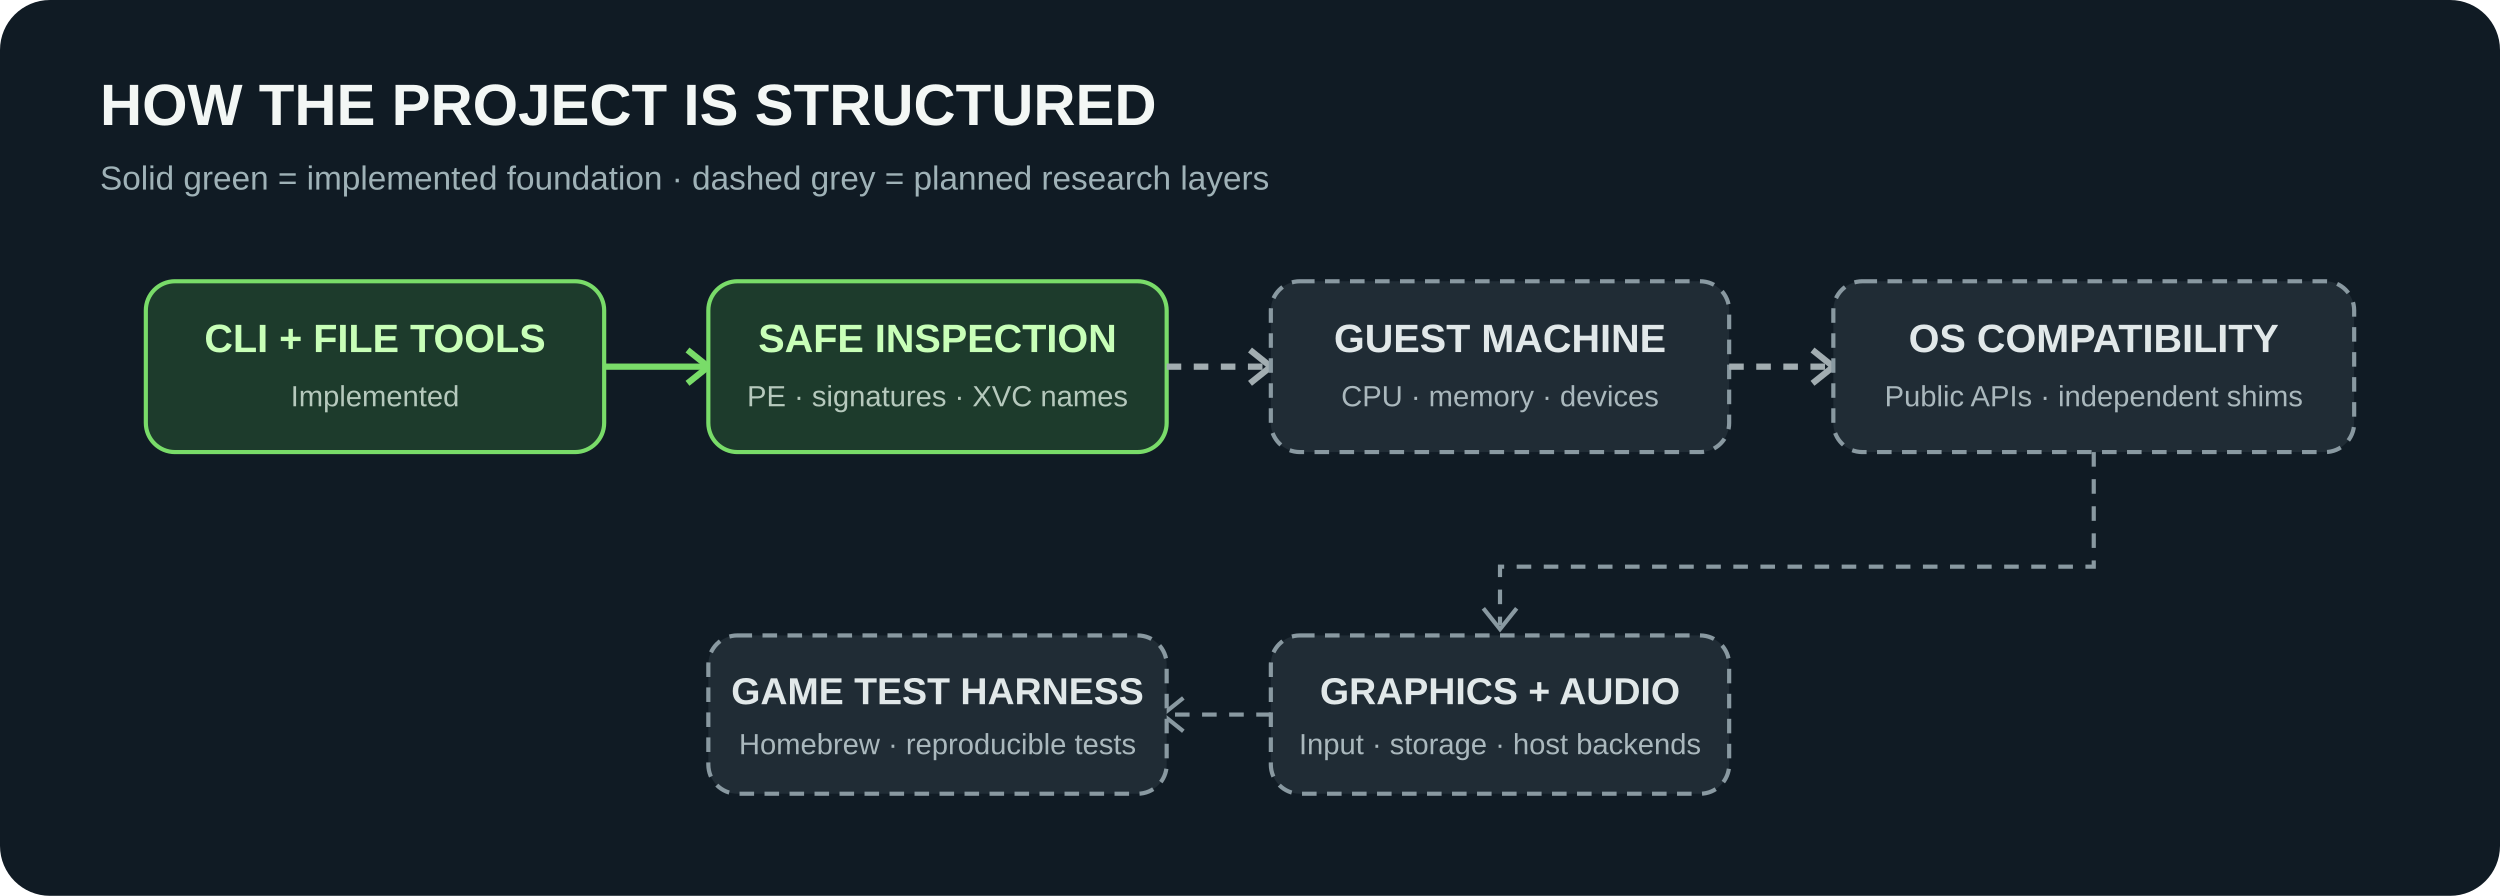
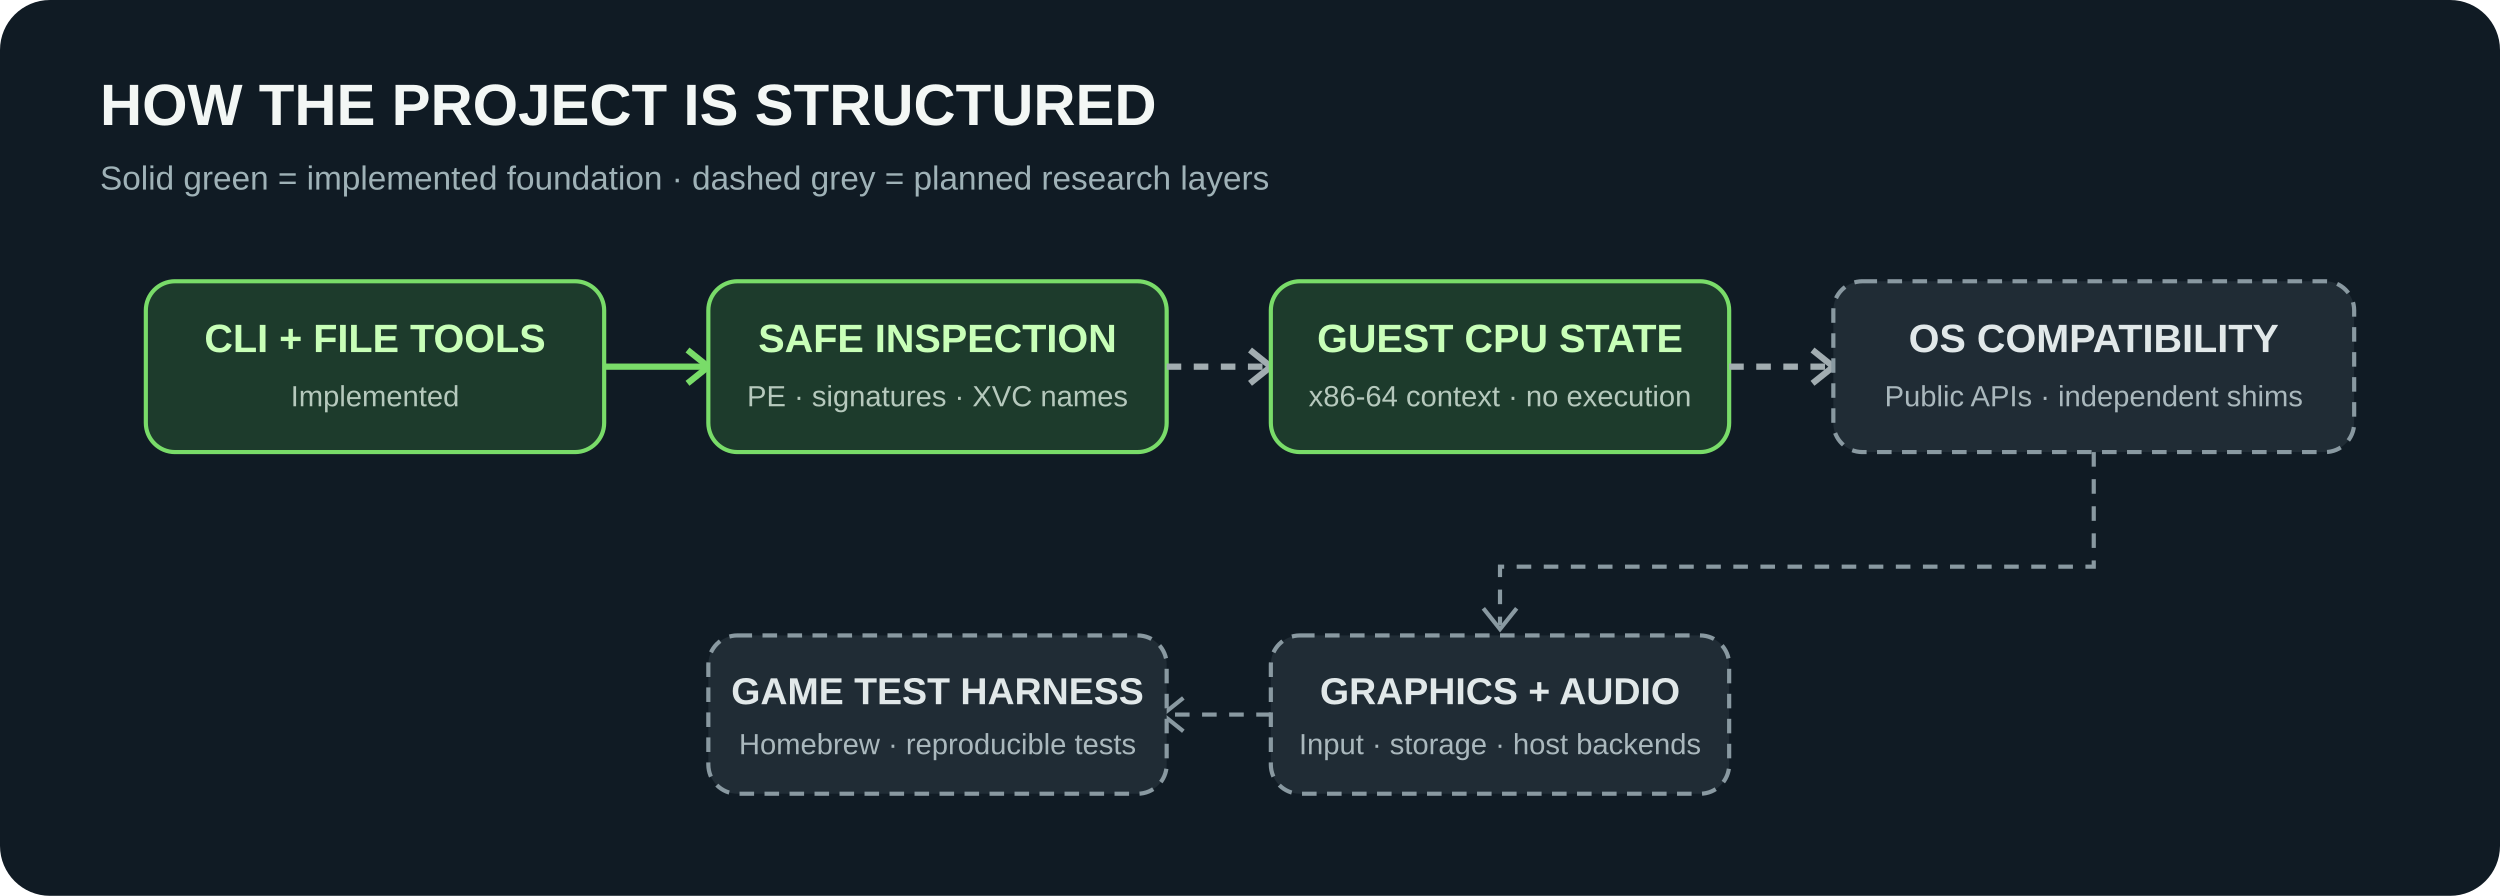
<svg xmlns="http://www.w3.org/2000/svg" width="1200" height="430" viewBox="0 0 1200 430" role="img" aria-labelledby="title desc">
  <rect width="1200" height="430" rx="24" fill="#101b24" />
  <text x="48" y="60" fill="#f3f7f5" font-family="Arial,sans-serif" font-size="28" font-weight="700">HOW THE PROJECT IS STRUCTURED</text>
  <text x="48" y="91" fill="#9fb2b7" font-family="Arial,sans-serif" font-size="16">Solid green = implemented foundation · dashed grey = planned research layers</text>
  <g font-family="Arial,sans-serif" text-anchor="middle">
    <rect x="70" y="135" width="220" height="82" rx="14" fill="#1d3b2c" stroke="#79dc69" stroke-width="2" />
    <text x="180" y="169" fill="#c8ffb8" font-size="19" font-weight="700">CLI + FILE TOOLS</text>
    <text x="180" y="195" fill="#b6c9bd" font-size="14">Implemented</text>
    <path d="M290 176h48" stroke="#79dc69" stroke-width="3" />
    <path d="m330 168 10 8-10 8" fill="none" stroke="#79dc69" stroke-width="3" />
    <rect x="340" y="135" width="220" height="82" rx="14" fill="#1d3b2c" stroke="#79dc69" stroke-width="2" />
    <text x="450" y="169" fill="#c8ffb8" font-size="19" font-weight="700">SAFE INSPECTION</text>
    <text x="450" y="195" fill="#b6c9bd" font-size="14">PE · signatures · XVC names</text>
    <path d="M560 176h48" stroke="#a2adb1" stroke-width="3" stroke-dasharray="7 6" />
    <path d="m600 168 10 8-10 8" fill="none" stroke="#a2adb1" stroke-width="3" />
-     <rect x="610" y="135" width="220" height="82" rx="14" fill="#202c35" stroke="#8999a1" stroke-width="2" stroke-dasharray="7 5" />
-     <text x="720" y="169" fill="#e1e8e9" font-size="19" font-weight="700">GUEST MACHINE</text>
-     <text x="720" y="195" fill="#aab8bd" font-size="14">CPU · memory · devices</text>
+     <rect x="610" y="135" width="220" height="82" rx="14" fill="#1d3b2c" stroke="#79dc69" stroke-width="2" />
+     <text x="720" y="169" fill="#c8ffb8" font-size="19" font-weight="700">GUEST CPU STATE</text>
+     <text x="720" y="195" fill="#b6c9bd" font-size="14">x86-64 context · no execution</text>
    <path d="M830 176h48" stroke="#a2adb1" stroke-width="3" stroke-dasharray="7 6" />
    <path d="m870 168 10 8-10 8" fill="none" stroke="#a2adb1" stroke-width="3" />
    <rect x="880" y="135" width="250" height="82" rx="14" fill="#202c35" stroke="#8999a1" stroke-width="2" stroke-dasharray="7 5" />
    <text x="1005" y="169" fill="#e1e8e9" font-size="19" font-weight="700">OS COMPATIBILITY</text>
    <text x="1005" y="195" fill="#aab8bd" font-size="14">Public APIs · independent shims</text>
    <path d="M1005 217v55H720v28" stroke="#8999a1" stroke-width="2" stroke-dasharray="7 6" fill="none" />
    <path d="m712 292 8 10 8-10" fill="none" stroke="#8999a1" stroke-width="2" />
    <rect x="610" y="305" width="220" height="76" rx="14" fill="#202c35" stroke="#8999a1" stroke-width="2" stroke-dasharray="7 5" />
    <text x="720" y="338" fill="#e1e8e9" font-size="18" font-weight="700">GRAPHICS + AUDIO</text>
    <text x="720" y="362" fill="#aab8bd" font-size="14">Input · storage · host backends</text>
    <path d="M610 343H560" stroke="#8999a1" stroke-width="2" stroke-dasharray="7 6" />
    <path d="m568 335-10 8 10 8" fill="none" stroke="#8999a1" stroke-width="2" />
    <rect x="340" y="305" width="220" height="76" rx="14" fill="#202c35" stroke="#8999a1" stroke-width="2" stroke-dasharray="7 5" />
    <text x="450" y="338" fill="#e1e8e9" font-size="18" font-weight="700">GAME TEST HARNESS</text>
    <text x="450" y="362" fill="#aab8bd" font-size="14">Homebrew · reproducible tests</text>
  </g>
</svg>
